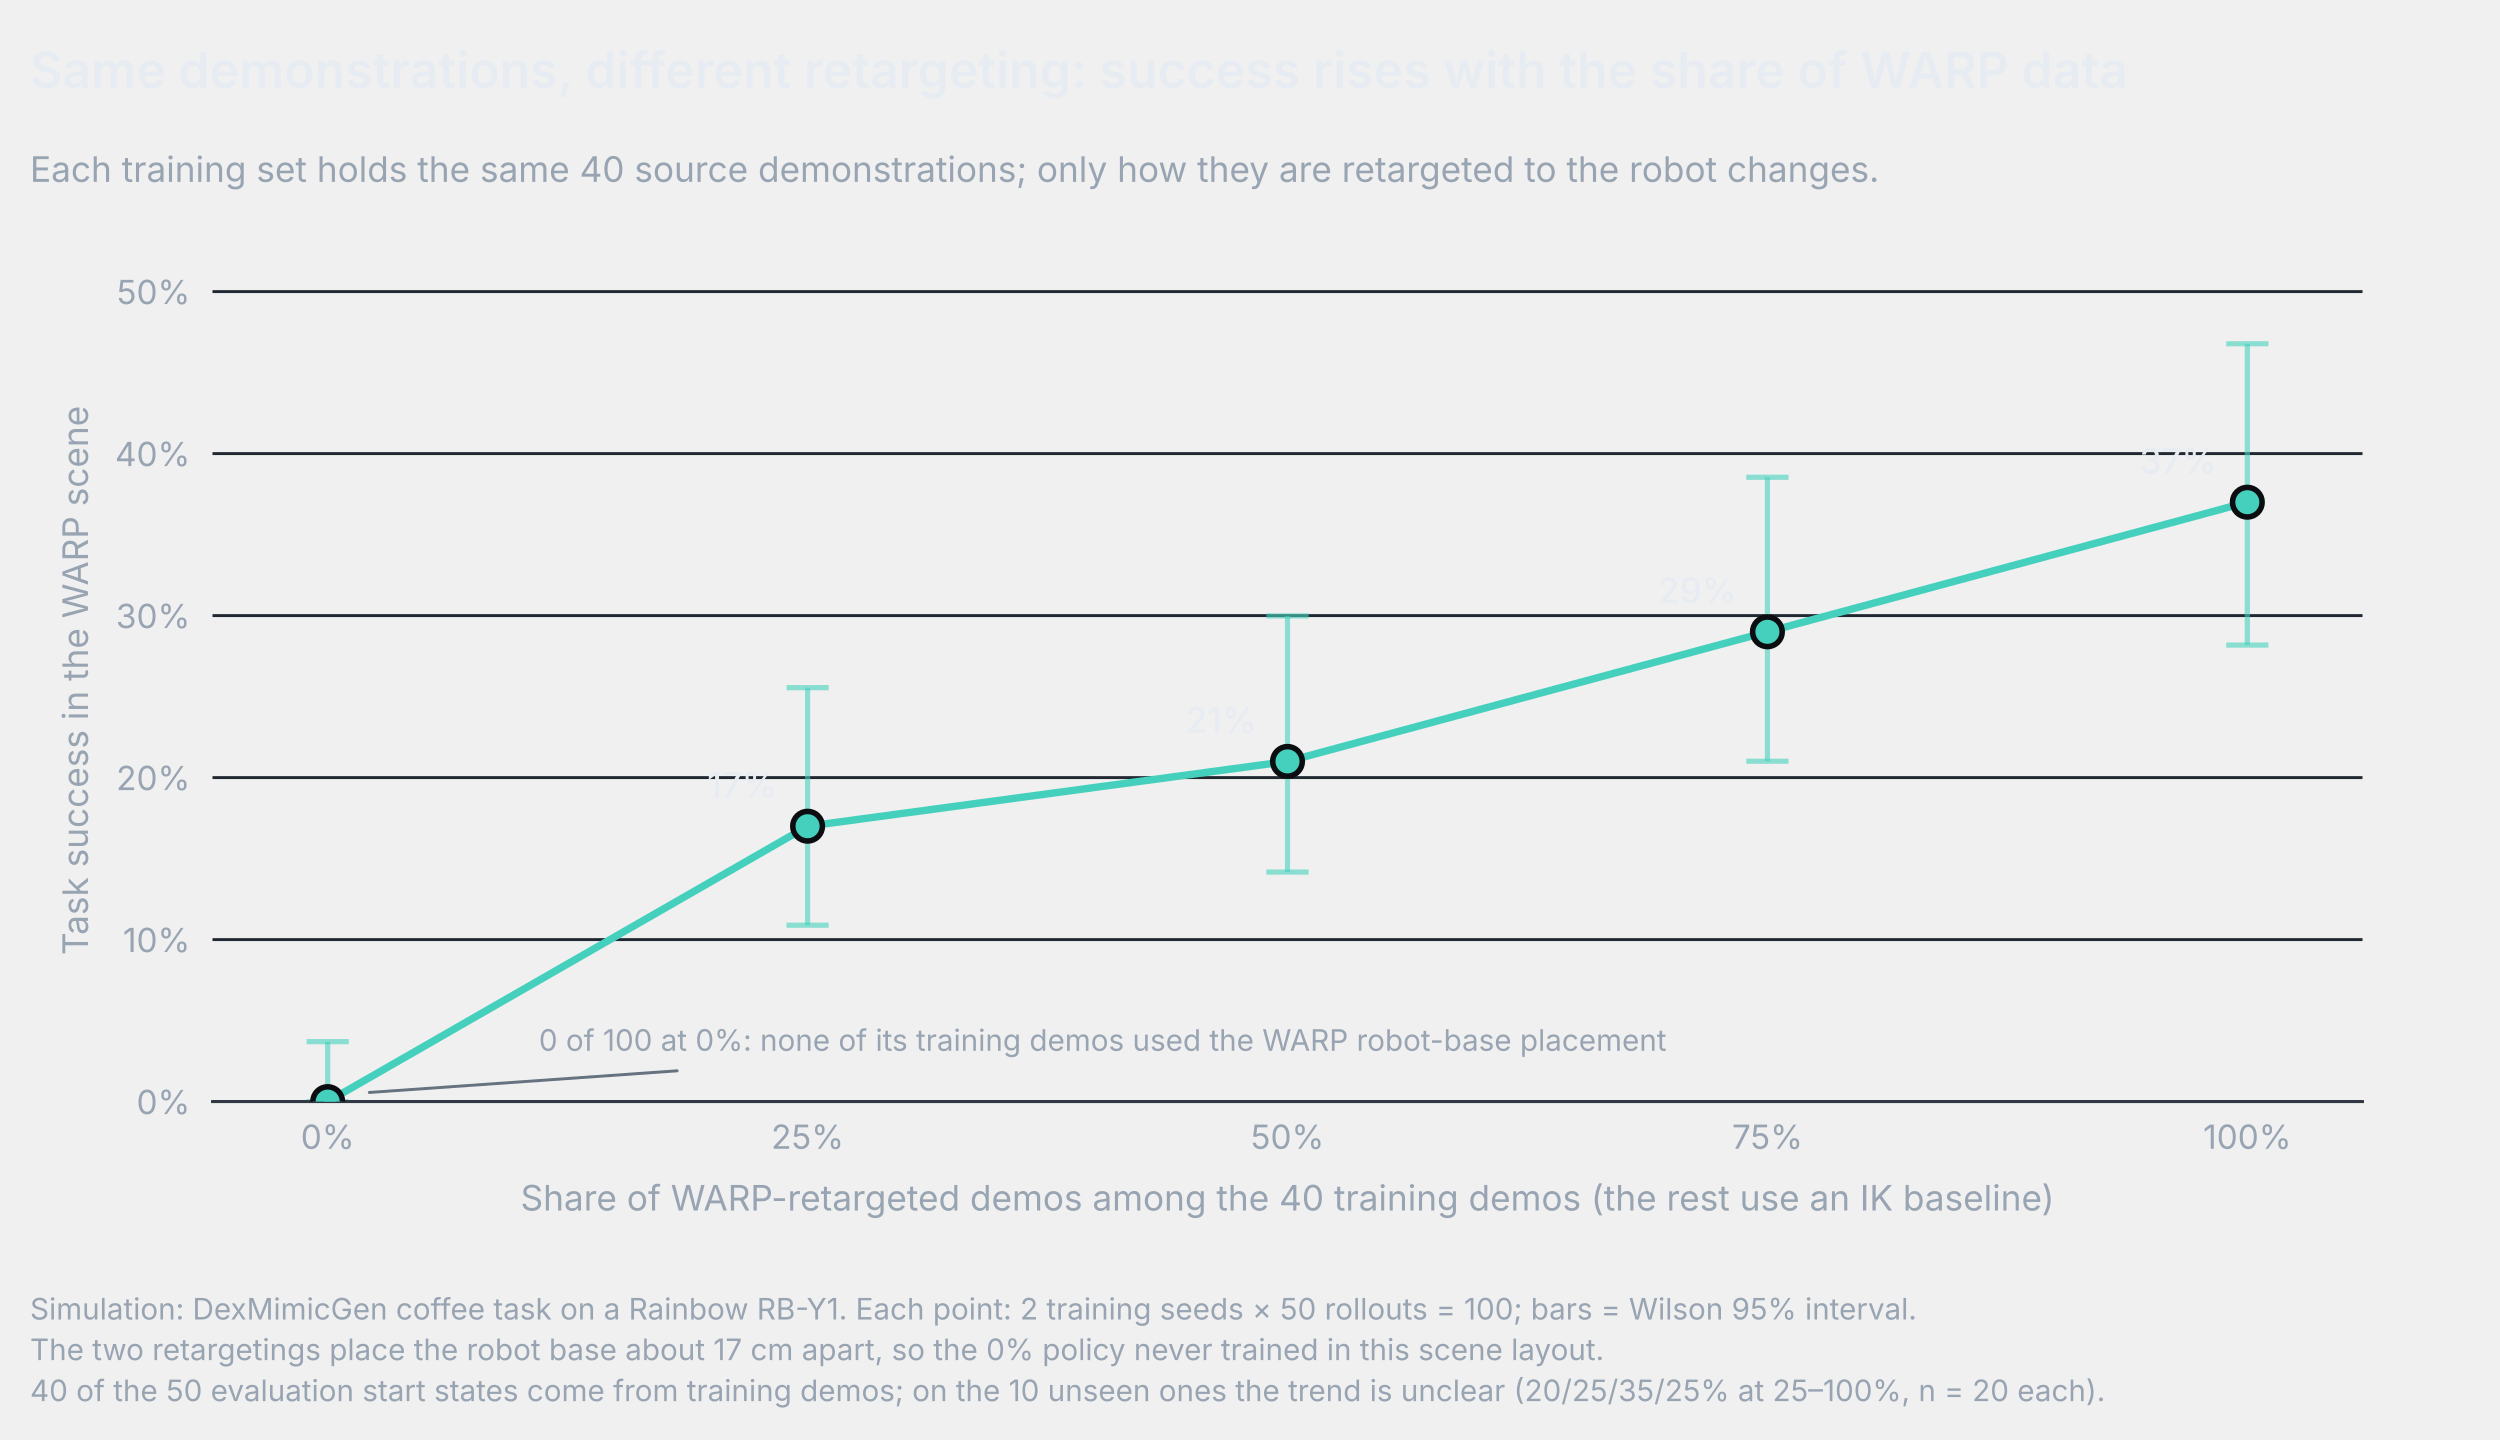
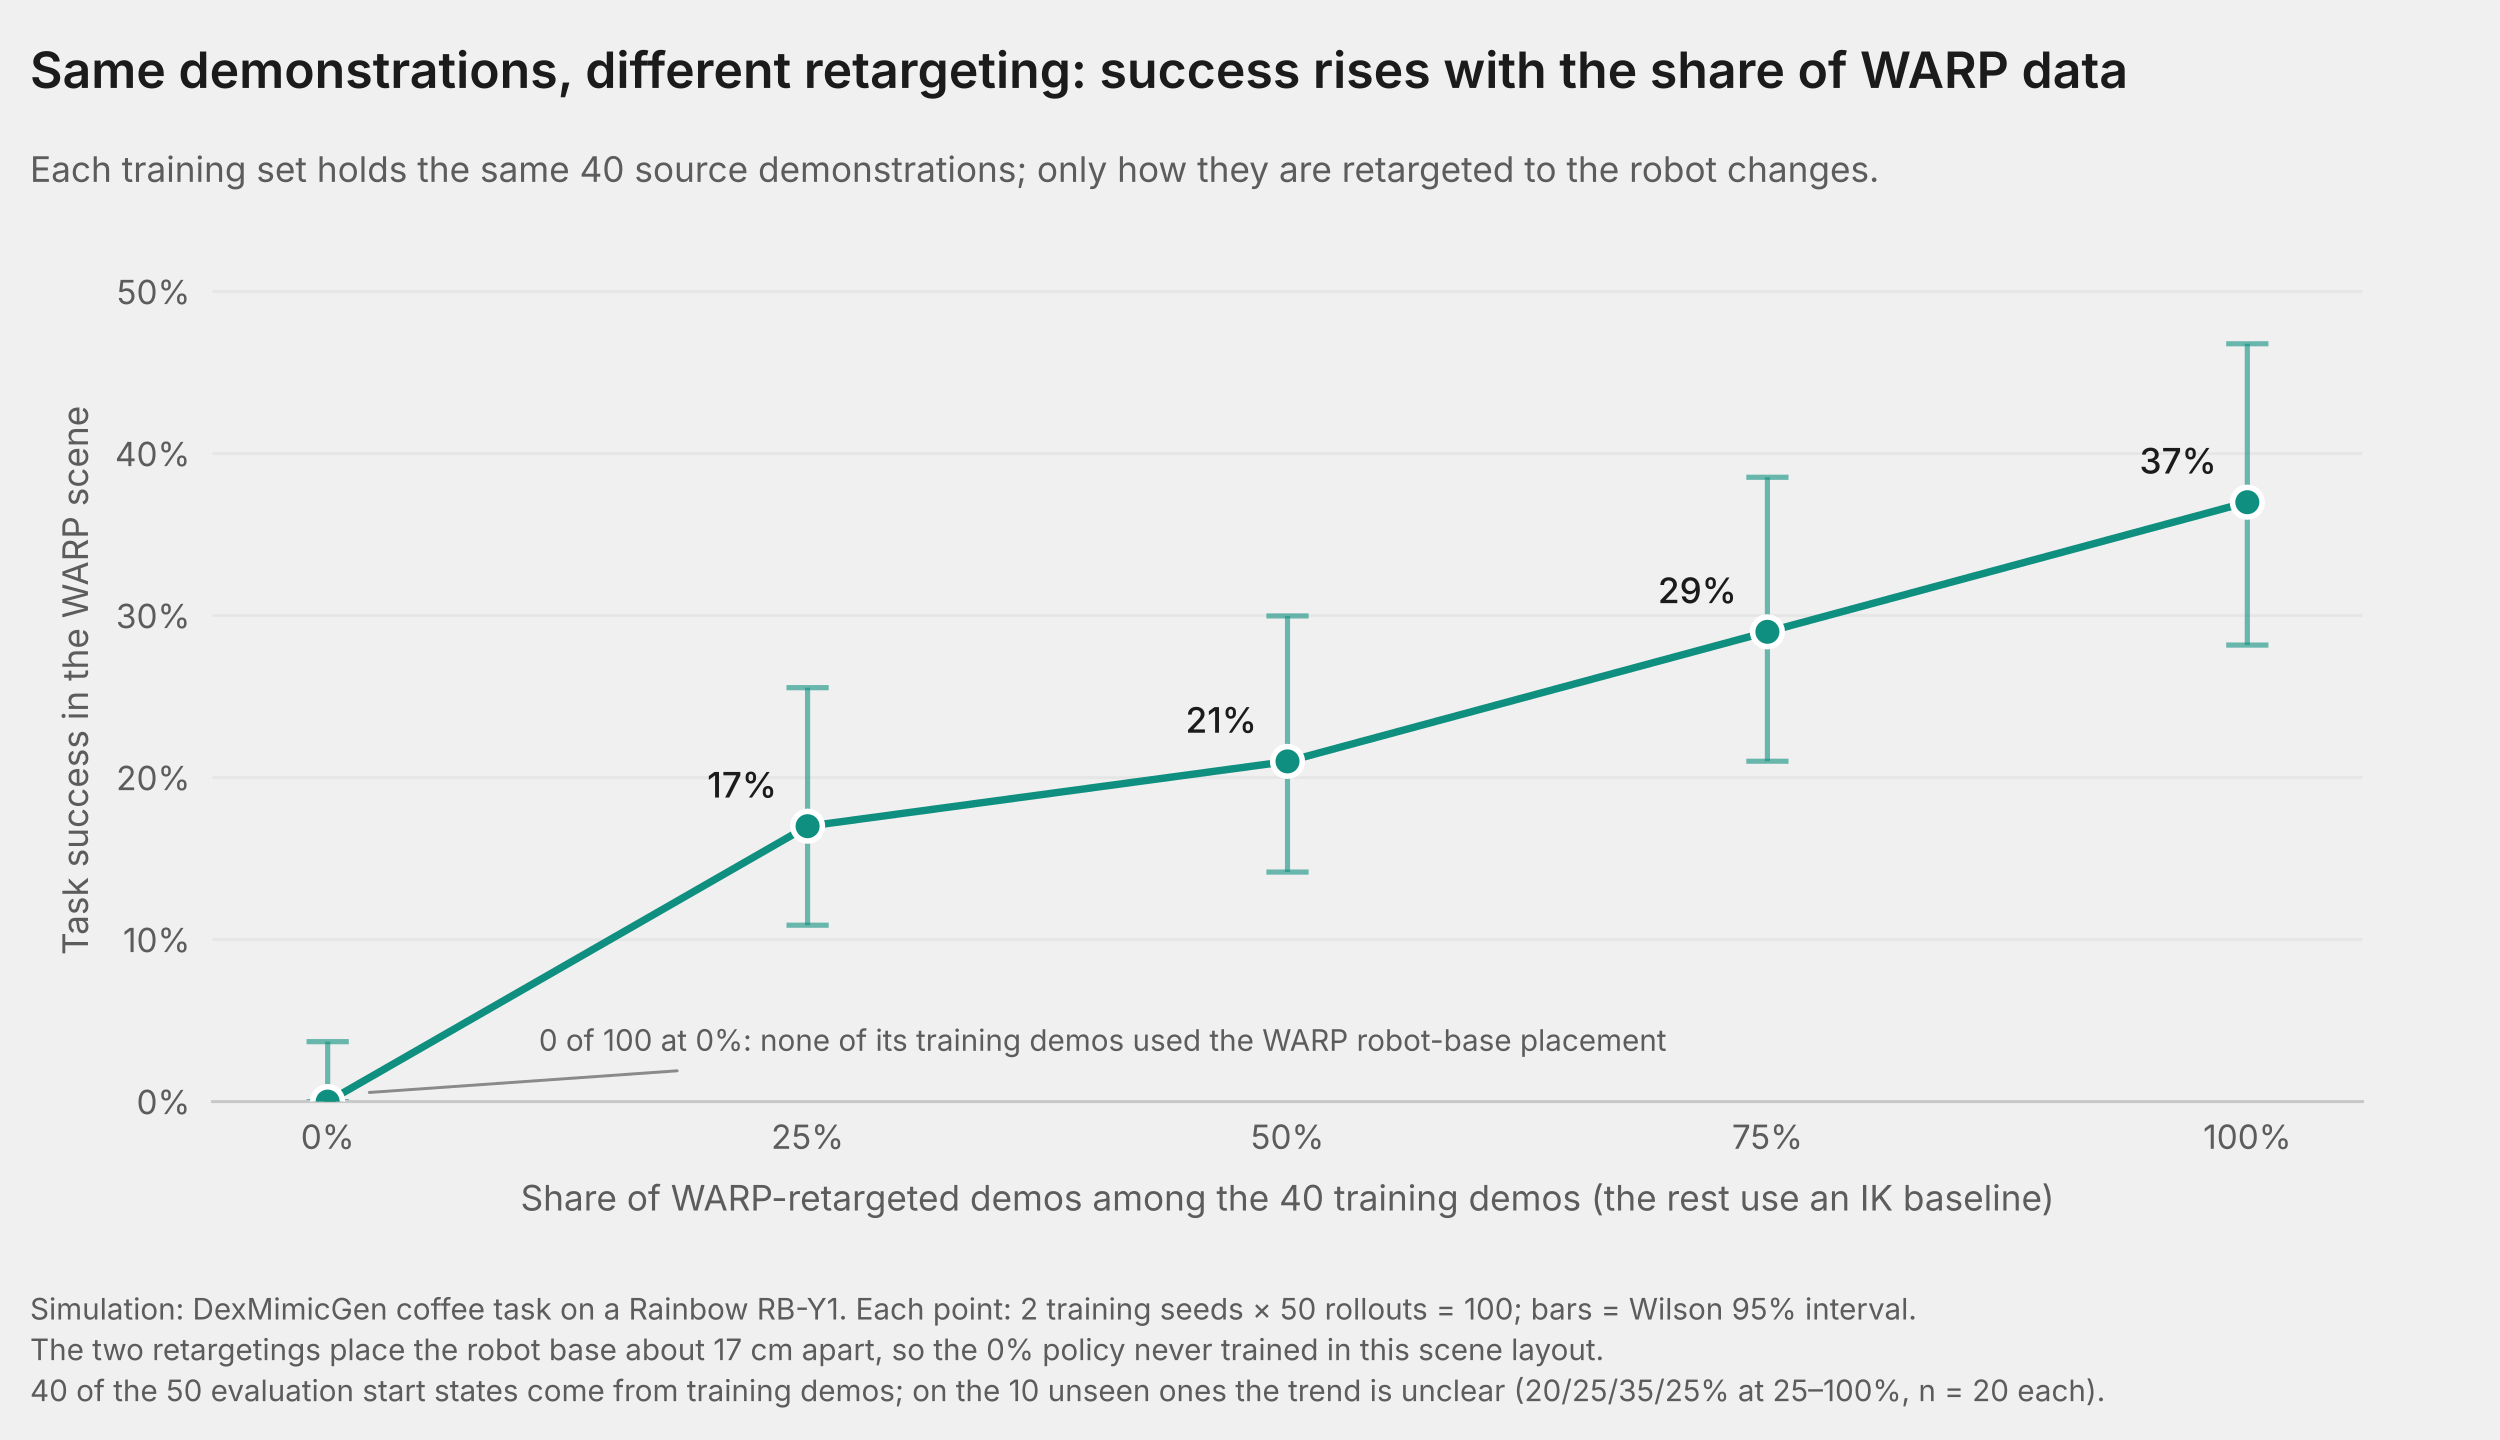
<svg xmlns="http://www.w3.org/2000/svg" xmlns:xlink="http://www.w3.org/1999/xlink" width="675pt" height="388.8pt" viewBox="0 0 675 388.8" version="1.1">
  <defs>
    <style type="text/css">*{stroke-linejoin: round; stroke-linecap: butt}</style>
  </defs>
  <g id="figure_1">
    <g id="patch_1">
      <path d="M 0 388.8  L 675 388.8  L 675 0  L 0 0  L 0 388.8  z " style="fill: none" />
    </g>
    <g id="axes_1">
      <g id="patch_2">
        <path d="M 57.375 297.432  L 637.875 297.432  L 637.875 69.984  L 57.375 69.984  L 57.375 297.432  z " style="fill: none" />
      </g>
      <g id="matplotlib.axis_1">
        <g id="xtick_1">
          <g id="line2d_1" />
          <g id="text_1">
-             <text style="font-size: 9px; font-family: Inter, 'Helvetica Neue', Helvetica, Arial, sans-serif; text-anchor: middle; fill: #98a4b2" x="88.473" y="310.182" transform="rotate(-0 88.47321 310.182)">0%</text>
+             <text style="font-size: 9px; font-family: Inter, 'Helvetica Neue', Helvetica, Arial, sans-serif; text-anchor: middle; fill: #5c5c5c" x="88.473" y="310.182" transform="rotate(-0 88.47321 310.182)">0%</text>
          </g>
        </g>
        <g id="xtick_2">
          <g id="line2d_2" />
          <g id="text_2">
-             <text style="font-size: 9px; font-family: Inter, 'Helvetica Neue', Helvetica, Arial, sans-serif; text-anchor: middle; fill: #98a4b2" x="218.049" y="310.182" transform="rotate(-0 218.0491 310.182)">25%</text>
+             <text style="font-size: 9px; font-family: Inter, 'Helvetica Neue', Helvetica, Arial, sans-serif; text-anchor: middle; fill: #5c5c5c" x="218.049" y="310.182" transform="rotate(-0 218.0491 310.182)">25%</text>
          </g>
        </g>
        <g id="xtick_3">
          <g id="line2d_3" />
          <g id="text_3">
-             <text style="font-size: 9px; font-family: Inter, 'Helvetica Neue', Helvetica, Arial, sans-serif; text-anchor: middle; fill: #98a4b2" x="347.625" y="310.182" transform="rotate(-0 347.625 310.182)">50%</text>
+             <text style="font-size: 9px; font-family: Inter, 'Helvetica Neue', Helvetica, Arial, sans-serif; text-anchor: middle; fill: #5c5c5c" x="347.625" y="310.182" transform="rotate(-0 347.625 310.182)">50%</text>
          </g>
        </g>
        <g id="xtick_4">
          <g id="line2d_4" />
          <g id="text_4">
-             <text style="font-size: 9px; font-family: Inter, 'Helvetica Neue', Helvetica, Arial, sans-serif; text-anchor: middle; fill: #98a4b2" x="477.201" y="310.182" transform="rotate(-0 477.2009 310.182)">75%</text>
+             <text style="font-size: 9px; font-family: Inter, 'Helvetica Neue', Helvetica, Arial, sans-serif; text-anchor: middle; fill: #5c5c5c" x="477.201" y="310.182" transform="rotate(-0 477.2009 310.182)">75%</text>
          </g>
        </g>
        <g id="xtick_5">
          <g id="line2d_5" />
          <g id="text_5">
-             <text style="font-size: 9px; font-family: Inter, 'Helvetica Neue', Helvetica, Arial, sans-serif; text-anchor: middle; fill: #98a4b2" x="606.777" y="310.182" transform="rotate(-0 606.7768 310.182)">100%</text>
+             <text style="font-size: 9px; font-family: Inter, 'Helvetica Neue', Helvetica, Arial, sans-serif; text-anchor: middle; fill: #5c5c5c" x="606.777" y="310.182" transform="rotate(-0 606.7768 310.182)">100%</text>
          </g>
        </g>
        <g id="text_6">
-           <text style="font-size: 9.5px; font-family: Inter, 'Helvetica Neue', Helvetica, Arial, sans-serif; text-anchor: middle; fill: #98a4b2" x="347.625" y="326.836" transform="rotate(-0 347.625 326.8363)">Share of WARP-retargeted demos among the 40 training demos (the rest use an IK baseline)</text>
+           <text style="font-size: 9.5px; font-family: Inter, 'Helvetica Neue', Helvetica, Arial, sans-serif; text-anchor: middle; fill: #5c5c5c" x="347.625" y="326.836" transform="rotate(-0 347.625 326.8363)">Share of WARP-retargeted demos among the 40 training demos (the rest use an IK baseline)</text>
        </g>
      </g>
      <g id="matplotlib.axis_2">
        <g id="ytick_1">
          <g id="line2d_6">
-             <path d="M 57.375 297.432  L 637.875 297.432  " clip-path="url(#p6597782697)" style="fill: none; stroke: #212832; stroke-width: 0.8; stroke-linecap: round" />
+             <path d="M 57.375 297.432  L 637.875 297.432  " clip-path="url(#p6597782697)" style="fill: none; stroke: #e6e6e6; stroke-width: 0.8; stroke-linecap: round" />
          </g>
          <g id="line2d_7" />
          <g id="text_7">
-             <text style="font-size: 9px; font-family: Inter, 'Helvetica Neue', Helvetica, Arial, sans-serif; text-anchor: end; fill: #98a4b2" x="51.375" y="300.807" transform="rotate(-0 51.375 300.807)">0%</text>
+             <text style="font-size: 9px; font-family: Inter, 'Helvetica Neue', Helvetica, Arial, sans-serif; text-anchor: end; fill: #5c5c5c" x="51.375" y="300.807" transform="rotate(-0 51.375 300.807)">0%</text>
          </g>
        </g>
        <g id="ytick_2">
          <g id="line2d_8">
-             <path d="M 57.375 253.692  L 637.875 253.692  " clip-path="url(#p6597782697)" style="fill: none; stroke: #212832; stroke-width: 0.8; stroke-linecap: round" />
+             <path d="M 57.375 253.692  L 637.875 253.692  " clip-path="url(#p6597782697)" style="fill: none; stroke: #e6e6e6; stroke-width: 0.8; stroke-linecap: round" />
          </g>
          <g id="line2d_9" />
          <g id="text_8">
-             <text style="font-size: 9px; font-family: Inter, 'Helvetica Neue', Helvetica, Arial, sans-serif; text-anchor: end; fill: #98a4b2" x="51.375" y="257.067" transform="rotate(-0 51.375 257.067)">10%</text>
+             <text style="font-size: 9px; font-family: Inter, 'Helvetica Neue', Helvetica, Arial, sans-serif; text-anchor: end; fill: #5c5c5c" x="51.375" y="257.067" transform="rotate(-0 51.375 257.067)">10%</text>
          </g>
        </g>
        <g id="ytick_3">
          <g id="line2d_10">
-             <path d="M 57.375 209.952  L 637.875 209.952  " clip-path="url(#p6597782697)" style="fill: none; stroke: #212832; stroke-width: 0.8; stroke-linecap: round" />
+             <path d="M 57.375 209.952  L 637.875 209.952  " clip-path="url(#p6597782697)" style="fill: none; stroke: #e6e6e6; stroke-width: 0.8; stroke-linecap: round" />
          </g>
          <g id="line2d_11" />
          <g id="text_9">
-             <text style="font-size: 9px; font-family: Inter, 'Helvetica Neue', Helvetica, Arial, sans-serif; text-anchor: end; fill: #98a4b2" x="51.375" y="213.327" transform="rotate(-0 51.375 213.327)">20%</text>
+             <text style="font-size: 9px; font-family: Inter, 'Helvetica Neue', Helvetica, Arial, sans-serif; text-anchor: end; fill: #5c5c5c" x="51.375" y="213.327" transform="rotate(-0 51.375 213.327)">20%</text>
          </g>
        </g>
        <g id="ytick_4">
          <g id="line2d_12">
-             <path d="M 57.375 166.212  L 637.875 166.212  " clip-path="url(#p6597782697)" style="fill: none; stroke: #212832; stroke-width: 0.8; stroke-linecap: round" />
+             <path d="M 57.375 166.212  L 637.875 166.212  " clip-path="url(#p6597782697)" style="fill: none; stroke: #e6e6e6; stroke-width: 0.8; stroke-linecap: round" />
          </g>
          <g id="line2d_13" />
          <g id="text_10">
-             <text style="font-size: 9px; font-family: Inter, 'Helvetica Neue', Helvetica, Arial, sans-serif; text-anchor: end; fill: #98a4b2" x="51.375" y="169.587" transform="rotate(-0 51.375 169.587)">30%</text>
+             <text style="font-size: 9px; font-family: Inter, 'Helvetica Neue', Helvetica, Arial, sans-serif; text-anchor: end; fill: #5c5c5c" x="51.375" y="169.587" transform="rotate(-0 51.375 169.587)">30%</text>
          </g>
        </g>
        <g id="ytick_5">
          <g id="line2d_14">
-             <path d="M 57.375 122.472  L 637.875 122.472  " clip-path="url(#p6597782697)" style="fill: none; stroke: #212832; stroke-width: 0.8; stroke-linecap: round" />
+             <path d="M 57.375 122.472  L 637.875 122.472  " clip-path="url(#p6597782697)" style="fill: none; stroke: #e6e6e6; stroke-width: 0.8; stroke-linecap: round" />
          </g>
          <g id="line2d_15" />
          <g id="text_11">
-             <text style="font-size: 9px; font-family: Inter, 'Helvetica Neue', Helvetica, Arial, sans-serif; text-anchor: end; fill: #98a4b2" x="51.375" y="125.847" transform="rotate(-0 51.375 125.847)">40%</text>
+             <text style="font-size: 9px; font-family: Inter, 'Helvetica Neue', Helvetica, Arial, sans-serif; text-anchor: end; fill: #5c5c5c" x="51.375" y="125.847" transform="rotate(-0 51.375 125.847)">40%</text>
          </g>
        </g>
        <g id="ytick_6">
          <g id="line2d_16">
-             <path d="M 57.375 78.732  L 637.875 78.732  " clip-path="url(#p6597782697)" style="fill: none; stroke: #212832; stroke-width: 0.8; stroke-linecap: round" />
+             <path d="M 57.375 78.732  L 637.875 78.732  " clip-path="url(#p6597782697)" style="fill: none; stroke: #e6e6e6; stroke-width: 0.8; stroke-linecap: round" />
          </g>
          <g id="line2d_17" />
          <g id="text_12">
-             <text style="font-size: 9px; font-family: Inter, 'Helvetica Neue', Helvetica, Arial, sans-serif; text-anchor: end; fill: #98a4b2" x="51.375" y="82.107" transform="rotate(-0 51.375 82.107)">50%</text>
+             <text style="font-size: 9px; font-family: Inter, 'Helvetica Neue', Helvetica, Arial, sans-serif; text-anchor: end; fill: #5c5c5c" x="51.375" y="82.107" transform="rotate(-0 51.375 82.107)">50%</text>
          </g>
        </g>
        <g id="text_13">
-           <text style="font-size: 9.5px; font-family: Inter, 'Helvetica Neue', Helvetica, Arial, sans-serif; text-anchor: middle; fill: #98a4b2" x="23.748" y="183.708" transform="rotate(-90 23.74809 183.708)">Task success in the WARP scene</text>
+           <text style="font-size: 9.5px; font-family: Inter, 'Helvetica Neue', Helvetica, Arial, sans-serif; text-anchor: middle; fill: #5c5c5c" x="23.748" y="183.708" transform="rotate(-90 23.74809 183.708)">Task success in the WARP scene</text>
        </g>
      </g>
      <g id="LineCollection_1">
-         <path d="M 88.473 297.432  L 88.473 281.248  " clip-path="url(#p6597782697)" style="fill: none; stroke: #45d0bd; stroke-opacity: 0.6; stroke-width: 1.4" />
-         <path d="M 218.049 249.799  L 218.049 185.676  " clip-path="url(#p6597782697)" style="fill: none; stroke: #45d0bd; stroke-opacity: 0.6; stroke-width: 1.4" />
-         <path d="M 347.625 235.452  L 347.625 166.299  " clip-path="url(#p6597782697)" style="fill: none; stroke: #45d0bd; stroke-opacity: 0.6; stroke-width: 1.4" />
-         <path d="M 477.201 205.534  L 477.201 128.858  " clip-path="url(#p6597782697)" style="fill: none; stroke: #45d0bd; stroke-opacity: 0.6; stroke-width: 1.4" />
-         <path d="M 606.777 174.173  L 606.777 92.816  " clip-path="url(#p6597782697)" style="fill: none; stroke: #45d0bd; stroke-opacity: 0.6; stroke-width: 1.4" />
+         <path d="M 88.473 297.432  L 88.473 281.248  " clip-path="url(#p6597782697)" style="fill: none; stroke: #0f8f7f; stroke-opacity: 0.6; stroke-width: 1.4" />
+         <path d="M 218.049 249.799  L 218.049 185.676  " clip-path="url(#p6597782697)" style="fill: none; stroke: #0f8f7f; stroke-opacity: 0.6; stroke-width: 1.4" />
+         <path d="M 347.625 235.452  L 347.625 166.299  " clip-path="url(#p6597782697)" style="fill: none; stroke: #0f8f7f; stroke-opacity: 0.6; stroke-width: 1.4" />
+         <path d="M 477.201 205.534  L 477.201 128.858  " clip-path="url(#p6597782697)" style="fill: none; stroke: #0f8f7f; stroke-opacity: 0.6; stroke-width: 1.4" />
+         <path d="M 606.777 174.173  L 606.777 92.816  " clip-path="url(#p6597782697)" style="fill: none; stroke: #0f8f7f; stroke-opacity: 0.6; stroke-width: 1.4" />
      </g>
      <g id="LineCollection_2">
-         <path d="M 82.772 297.432  L 94.175 297.432  " clip-path="url(#p6597782697)" style="fill: none; stroke: #45d0bd; stroke-opacity: 0.6; stroke-width: 1.4" />
-         <path d="M 212.348 249.799  L 223.75 249.799  " clip-path="url(#p6597782697)" style="fill: none; stroke: #45d0bd; stroke-opacity: 0.6; stroke-width: 1.4" />
-         <path d="M 341.924 235.452  L 353.326 235.452  " clip-path="url(#p6597782697)" style="fill: none; stroke: #45d0bd; stroke-opacity: 0.6; stroke-width: 1.4" />
-         <path d="M 471.5 205.534  L 482.902 205.534  " clip-path="url(#p6597782697)" style="fill: none; stroke: #45d0bd; stroke-opacity: 0.6; stroke-width: 1.4" />
-         <path d="M 601.075 174.173  L 612.478 174.173  " clip-path="url(#p6597782697)" style="fill: none; stroke: #45d0bd; stroke-opacity: 0.6; stroke-width: 1.4" />
-         <path d="M 82.772 281.248  L 94.175 281.248  " clip-path="url(#p6597782697)" style="fill: none; stroke: #45d0bd; stroke-opacity: 0.6; stroke-width: 1.4" />
-         <path d="M 212.348 185.676  L 223.75 185.676  " clip-path="url(#p6597782697)" style="fill: none; stroke: #45d0bd; stroke-opacity: 0.6; stroke-width: 1.4" />
-         <path d="M 341.924 166.299  L 353.326 166.299  " clip-path="url(#p6597782697)" style="fill: none; stroke: #45d0bd; stroke-opacity: 0.6; stroke-width: 1.4" />
-         <path d="M 471.5 128.858  L 482.902 128.858  " clip-path="url(#p6597782697)" style="fill: none; stroke: #45d0bd; stroke-opacity: 0.6; stroke-width: 1.4" />
-         <path d="M 601.075 92.816  L 612.478 92.816  " clip-path="url(#p6597782697)" style="fill: none; stroke: #45d0bd; stroke-opacity: 0.6; stroke-width: 1.4" />
+         <path d="M 82.772 297.432  L 94.175 297.432  " clip-path="url(#p6597782697)" style="fill: none; stroke: #0f8f7f; stroke-opacity: 0.6; stroke-width: 1.4" />
+         <path d="M 212.348 249.799  L 223.75 249.799  " clip-path="url(#p6597782697)" style="fill: none; stroke: #0f8f7f; stroke-opacity: 0.6; stroke-width: 1.4" />
+         <path d="M 341.924 235.452  L 353.326 235.452  " clip-path="url(#p6597782697)" style="fill: none; stroke: #0f8f7f; stroke-opacity: 0.6; stroke-width: 1.4" />
+         <path d="M 471.5 205.534  L 482.902 205.534  " clip-path="url(#p6597782697)" style="fill: none; stroke: #0f8f7f; stroke-opacity: 0.6; stroke-width: 1.4" />
+         <path d="M 601.075 174.173  L 612.478 174.173  " clip-path="url(#p6597782697)" style="fill: none; stroke: #0f8f7f; stroke-opacity: 0.6; stroke-width: 1.4" />
+         <path d="M 82.772 281.248  L 94.175 281.248  " clip-path="url(#p6597782697)" style="fill: none; stroke: #0f8f7f; stroke-opacity: 0.6; stroke-width: 1.4" />
+         <path d="M 212.348 185.676  L 223.75 185.676  " clip-path="url(#p6597782697)" style="fill: none; stroke: #0f8f7f; stroke-opacity: 0.6; stroke-width: 1.4" />
+         <path d="M 341.924 166.299  L 353.326 166.299  " clip-path="url(#p6597782697)" style="fill: none; stroke: #0f8f7f; stroke-opacity: 0.6; stroke-width: 1.4" />
+         <path d="M 471.5 128.858  L 482.902 128.858  " clip-path="url(#p6597782697)" style="fill: none; stroke: #0f8f7f; stroke-opacity: 0.6; stroke-width: 1.4" />
+         <path d="M 601.075 92.816  L 612.478 92.816  " clip-path="url(#p6597782697)" style="fill: none; stroke: #0f8f7f; stroke-opacity: 0.6; stroke-width: 1.4" />
      </g>
      <g id="patch_3">
-         <path d="M 57.375 297.432  L 637.875 297.432  " style="fill: none; stroke: #2e3742; stroke-width: 0.8; stroke-linejoin: miter; stroke-linecap: square" />
+         <path d="M 57.375 297.432  L 637.875 297.432  " style="fill: none; stroke: #c8c8c8; stroke-width: 0.8; stroke-linejoin: miter; stroke-linecap: square" />
      </g>
      <g id="line2d_18">
-         <path d="M 88.473 297.432  L 218.049 223.074  L 347.625 205.578  L 477.201 170.586  L 606.777 135.594  " clip-path="url(#p6597782697)" style="fill: none; stroke: #45d0bd; stroke-width: 2; stroke-linecap: round" />
+         <path d="M 88.473 297.432  L 218.049 223.074  L 347.625 205.578  L 477.201 170.586  L 606.777 135.594  " clip-path="url(#p6597782697)" style="fill: none; stroke: #0f8f7f; stroke-width: 2; stroke-linecap: round" />
      </g>
      <g id="patch_4">
-         <path d="M 182.819 289.118  Q 141.269 292.041 99.719 294.964  " style="fill: none; stroke: #66727f; stroke-width: 0.8; stroke-linecap: round" />
+         <path d="M 182.819 289.118  Q 141.269 292.041 99.719 294.964  " style="fill: none; stroke: #8a8a8a; stroke-width: 0.8; stroke-linecap: round" />
      </g>
      <g id="text_14">
-         <text style="font-size: 8px; font-family: Inter, 'Helvetica Neue', Helvetica, Arial, sans-serif; text-anchor: start; fill: #98a4b2" x="145.487" y="283.711" transform="rotate(-0 145.4866 283.7106)">0 of 100 at 0%: none of its training demos used the WARP robot-base placement</text>
+         <text style="font-size: 8px; font-family: Inter, 'Helvetica Neue', Helvetica, Arial, sans-serif; text-anchor: start; fill: #5c5c5c" x="145.487" y="283.711" transform="rotate(-0 145.4866 283.7106)">0 of 100 at 0%: none of its training demos used the WARP robot-base placement</text>
      </g>
      <g id="PathCollection_1">
        <defs>
-           <path id="ma7f8a9aa04" d="M 0 4  C 1.061 4 2.078 3.579 2.828 2.828  C 3.579 2.078 4 1.061 4 0  C 4 -1.061 3.579 -2.078 2.828 -2.828  C 2.078 -3.579 1.061 -4 0 -4  C -1.061 -4 -2.078 -3.579 -2.828 -2.828  C -3.579 -2.078 -4 -1.061 -4 0  C -4 1.061 -3.579 2.078 -2.828 2.828  C -2.078 3.579 -1.061 4 0 4  z " style="stroke: #0b0d10; stroke-width: 1.5" />
+           <path id="m44cbf62faf" d="M 0 4  C 1.061 4 2.078 3.579 2.828 2.828  C 3.579 2.078 4 1.061 4 0  C 4 -1.061 3.579 -2.078 2.828 -2.828  C 2.078 -3.579 1.061 -4 0 -4  C -1.061 -4 -2.078 -3.579 -2.828 -2.828  C -3.579 -2.078 -4 -1.061 -4 0  C -4 1.061 -3.579 2.078 -2.828 2.828  C -2.078 3.579 -1.061 4 0 4  z " style="stroke: #ffffff; stroke-width: 1.5" />
        </defs>
        <g clip-path="url(#p6597782697)">
-           <use xlink:href="#ma7f8a9aa04" x="88.473" y="297.432" style="fill: #45d0bd; stroke: #0b0d10; stroke-width: 1.5" />
-           <use xlink:href="#ma7f8a9aa04" x="218.049" y="223.074" style="fill: #45d0bd; stroke: #0b0d10; stroke-width: 1.5" />
-           <use xlink:href="#ma7f8a9aa04" x="347.625" y="205.578" style="fill: #45d0bd; stroke: #0b0d10; stroke-width: 1.5" />
-           <use xlink:href="#ma7f8a9aa04" x="477.201" y="170.586" style="fill: #45d0bd; stroke: #0b0d10; stroke-width: 1.5" />
-           <use xlink:href="#ma7f8a9aa04" x="606.777" y="135.594" style="fill: #45d0bd; stroke: #0b0d10; stroke-width: 1.5" />
+           <use xlink:href="#m44cbf62faf" x="88.473" y="297.432" style="fill: #0f8f7f; stroke: #ffffff; stroke-width: 1.5" />
+           <use xlink:href="#m44cbf62faf" x="218.049" y="223.074" style="fill: #0f8f7f; stroke: #ffffff; stroke-width: 1.5" />
+           <use xlink:href="#m44cbf62faf" x="347.625" y="205.578" style="fill: #0f8f7f; stroke: #ffffff; stroke-width: 1.5" />
+           <use xlink:href="#m44cbf62faf" x="477.201" y="170.586" style="fill: #0f8f7f; stroke: #ffffff; stroke-width: 1.5" />
+           <use xlink:href="#m44cbf62faf" x="606.777" y="135.594" style="fill: #0f8f7f; stroke: #ffffff; stroke-width: 1.5" />
        </g>
      </g>
      <g id="text_15">
-         <text style="font-weight: 500; font-size: 9.5px; font-family: Inter, 'Helvetica Neue', Helvetica, Arial, sans-serif; text-anchor: end; fill: #e7ecf2" x="209.756" y="215.336" transform="rotate(-0 209.7562 215.3361)">17%</text>
+         <text style="font-weight: 500; font-size: 9.5px; font-family: Inter, 'Helvetica Neue', Helvetica, Arial, sans-serif; text-anchor: end; fill: #1b1b1b" x="209.756" y="215.336" transform="rotate(-0 209.7562 215.3361)">17%</text>
      </g>
      <g id="text_16">
-         <text style="font-weight: 500; font-size: 9.5px; font-family: Inter, 'Helvetica Neue', Helvetica, Arial, sans-serif; text-anchor: end; fill: #e7ecf2" x="339.332" y="197.84" transform="rotate(-0 339.3321 197.8401)">21%</text>
+         <text style="font-weight: 500; font-size: 9.5px; font-family: Inter, 'Helvetica Neue', Helvetica, Arial, sans-serif; text-anchor: end; fill: #1b1b1b" x="339.332" y="197.84" transform="rotate(-0 339.3321 197.8401)">21%</text>
      </g>
      <g id="text_17">
-         <text style="font-weight: 500; font-size: 9.5px; font-family: Inter, 'Helvetica Neue', Helvetica, Arial, sans-serif; text-anchor: end; fill: #e7ecf2" x="468.908" y="162.848" transform="rotate(-0 468.908 162.8481)">29%</text>
+         <text style="font-weight: 500; font-size: 9.5px; font-family: Inter, 'Helvetica Neue', Helvetica, Arial, sans-serif; text-anchor: end; fill: #1b1b1b" x="468.908" y="162.848" transform="rotate(-0 468.908 162.8481)">29%</text>
      </g>
      <g id="text_18">
-         <text style="font-weight: 500; font-size: 9.5px; font-family: Inter, 'Helvetica Neue', Helvetica, Arial, sans-serif; text-anchor: end; fill: #e7ecf2" x="598.484" y="127.856" transform="rotate(-0 598.4839 127.8561)">37%</text>
+         <text style="font-weight: 500; font-size: 9.5px; font-family: Inter, 'Helvetica Neue', Helvetica, Arial, sans-serif; text-anchor: end; fill: #1b1b1b" x="598.484" y="127.856" transform="rotate(-0 598.4839 127.8561)">37%</text>
      </g>
    </g>
    <g id="text_19">
-       <text style="font-weight: 600; font-size: 13.5px; font-family: Inter, 'Helvetica Neue', Helvetica, Arial, sans-serif; text-anchor: start; fill: #e7ecf2" x="8.1" y="23.733" transform="rotate(-0 8.1 23.733)">Same demonstrations, different retargeting: success rises with the share of WARP data</text>
+       <text style="font-weight: 600; font-size: 13.5px; font-family: Inter, 'Helvetica Neue', Helvetica, Arial, sans-serif; text-anchor: start; fill: #1b1b1b" x="8.1" y="23.733" transform="rotate(-0 8.1 23.733)">Same demonstrations, different retargeting: success rises with the share of WARP data</text>
    </g>
    <g id="text_20">
-       <text style="font-size: 9.5px; font-family: Inter, 'Helvetica Neue', Helvetica, Arial, sans-serif; text-anchor: start; fill: #98a4b2" x="8.1" y="49.096" transform="rotate(-0 8.1 49.09554)">Each training set holds the same 40 source demonstrations; only how they are retargeted to the robot changes.</text>
+       <text style="font-size: 9.5px; font-family: Inter, 'Helvetica Neue', Helvetica, Arial, sans-serif; text-anchor: start; fill: #5c5c5c" x="8.1" y="49.096" transform="rotate(-0 8.1 49.09554)">Each training set holds the same 40 source demonstrations; only how they are retargeted to the robot changes.</text>
    </g>
    <g id="text_21">
-       <text style="font-size: 8px; font-family: Inter, 'Helvetica Neue', Helvetica, Arial, sans-serif; fill: #98a4b2" transform="translate(8.1 356.2664)">Simulation: DexMimicGen coffee task on a Rainbow RB-Y1. Each point: 2 training seeds × 50 rollouts = 100; bars = Wilson 95% interval.</text>
-       <text style="font-size: 8px; font-family: Inter, 'Helvetica Neue', Helvetica, Arial, sans-serif; fill: #98a4b2" transform="translate(8.1 367.2368)">The two retargetings place the robot base about 17 cm apart, so the 0% policy never trained in this scene layout.</text>
-       <text style="font-size: 8px; font-family: Inter, 'Helvetica Neue', Helvetica, Arial, sans-serif; fill: #98a4b2" transform="translate(8.1 378.3133)">40 of the 50 evaluation start states come from training demos; on the 10 unseen ones the trend is unclear (20/25/35/25% at 25–100%, n = 20 each).</text>
+       <text style="font-size: 8px; font-family: Inter, 'Helvetica Neue', Helvetica, Arial, sans-serif; fill: #5c5c5c" transform="translate(8.1 356.2664)">Simulation: DexMimicGen coffee task on a Rainbow RB-Y1. Each point: 2 training seeds × 50 rollouts = 100; bars = Wilson 95% interval.</text>
+       <text style="font-size: 8px; font-family: Inter, 'Helvetica Neue', Helvetica, Arial, sans-serif; fill: #5c5c5c" transform="translate(8.1 367.2368)">The two retargetings place the robot base about 17 cm apart, so the 0% policy never trained in this scene layout.</text>
+       <text style="font-size: 8px; font-family: Inter, 'Helvetica Neue', Helvetica, Arial, sans-serif; fill: #5c5c5c" transform="translate(8.1 378.3133)">40 of the 50 evaluation start states come from training demos; on the 10 unseen ones the trend is unclear (20/25/35/25% at 25–100%, n = 20 each).</text>
    </g>
  </g>
  <defs>
    <clipPath id="p6597782697">
      <rect x="57.375" y="69.984" width="580.5" height="227.448" />
    </clipPath>
  </defs>
</svg>
